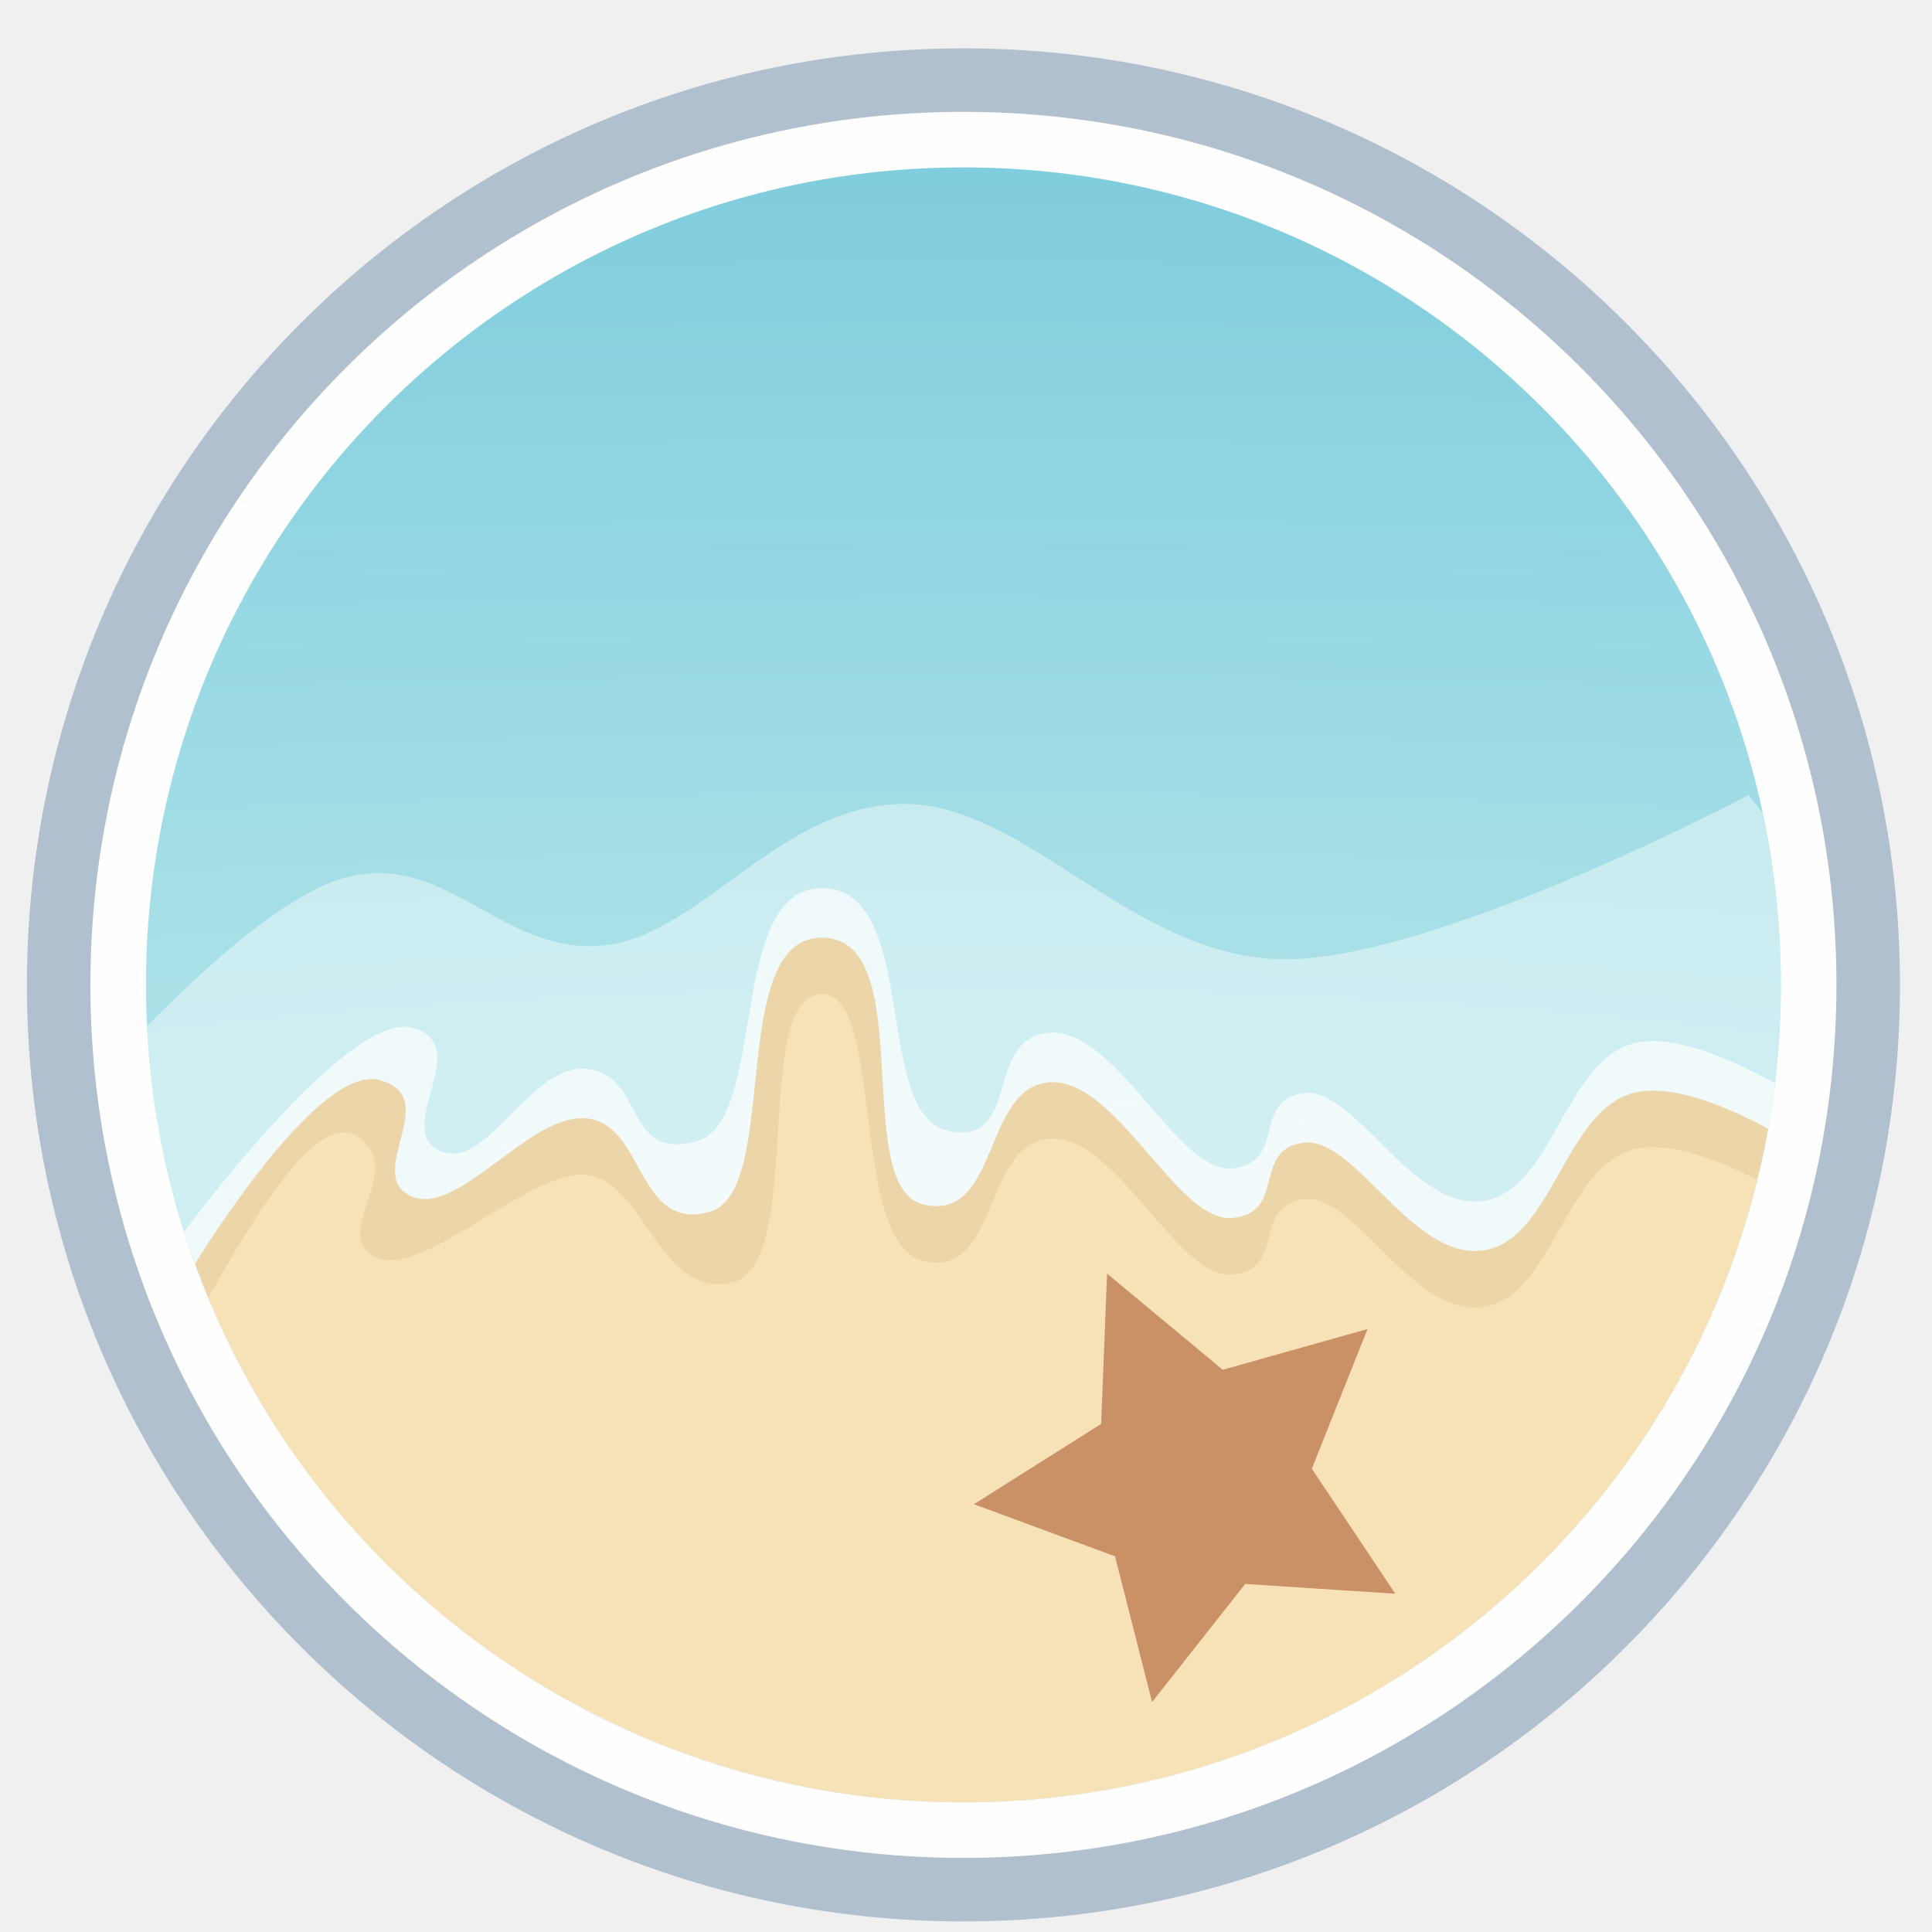
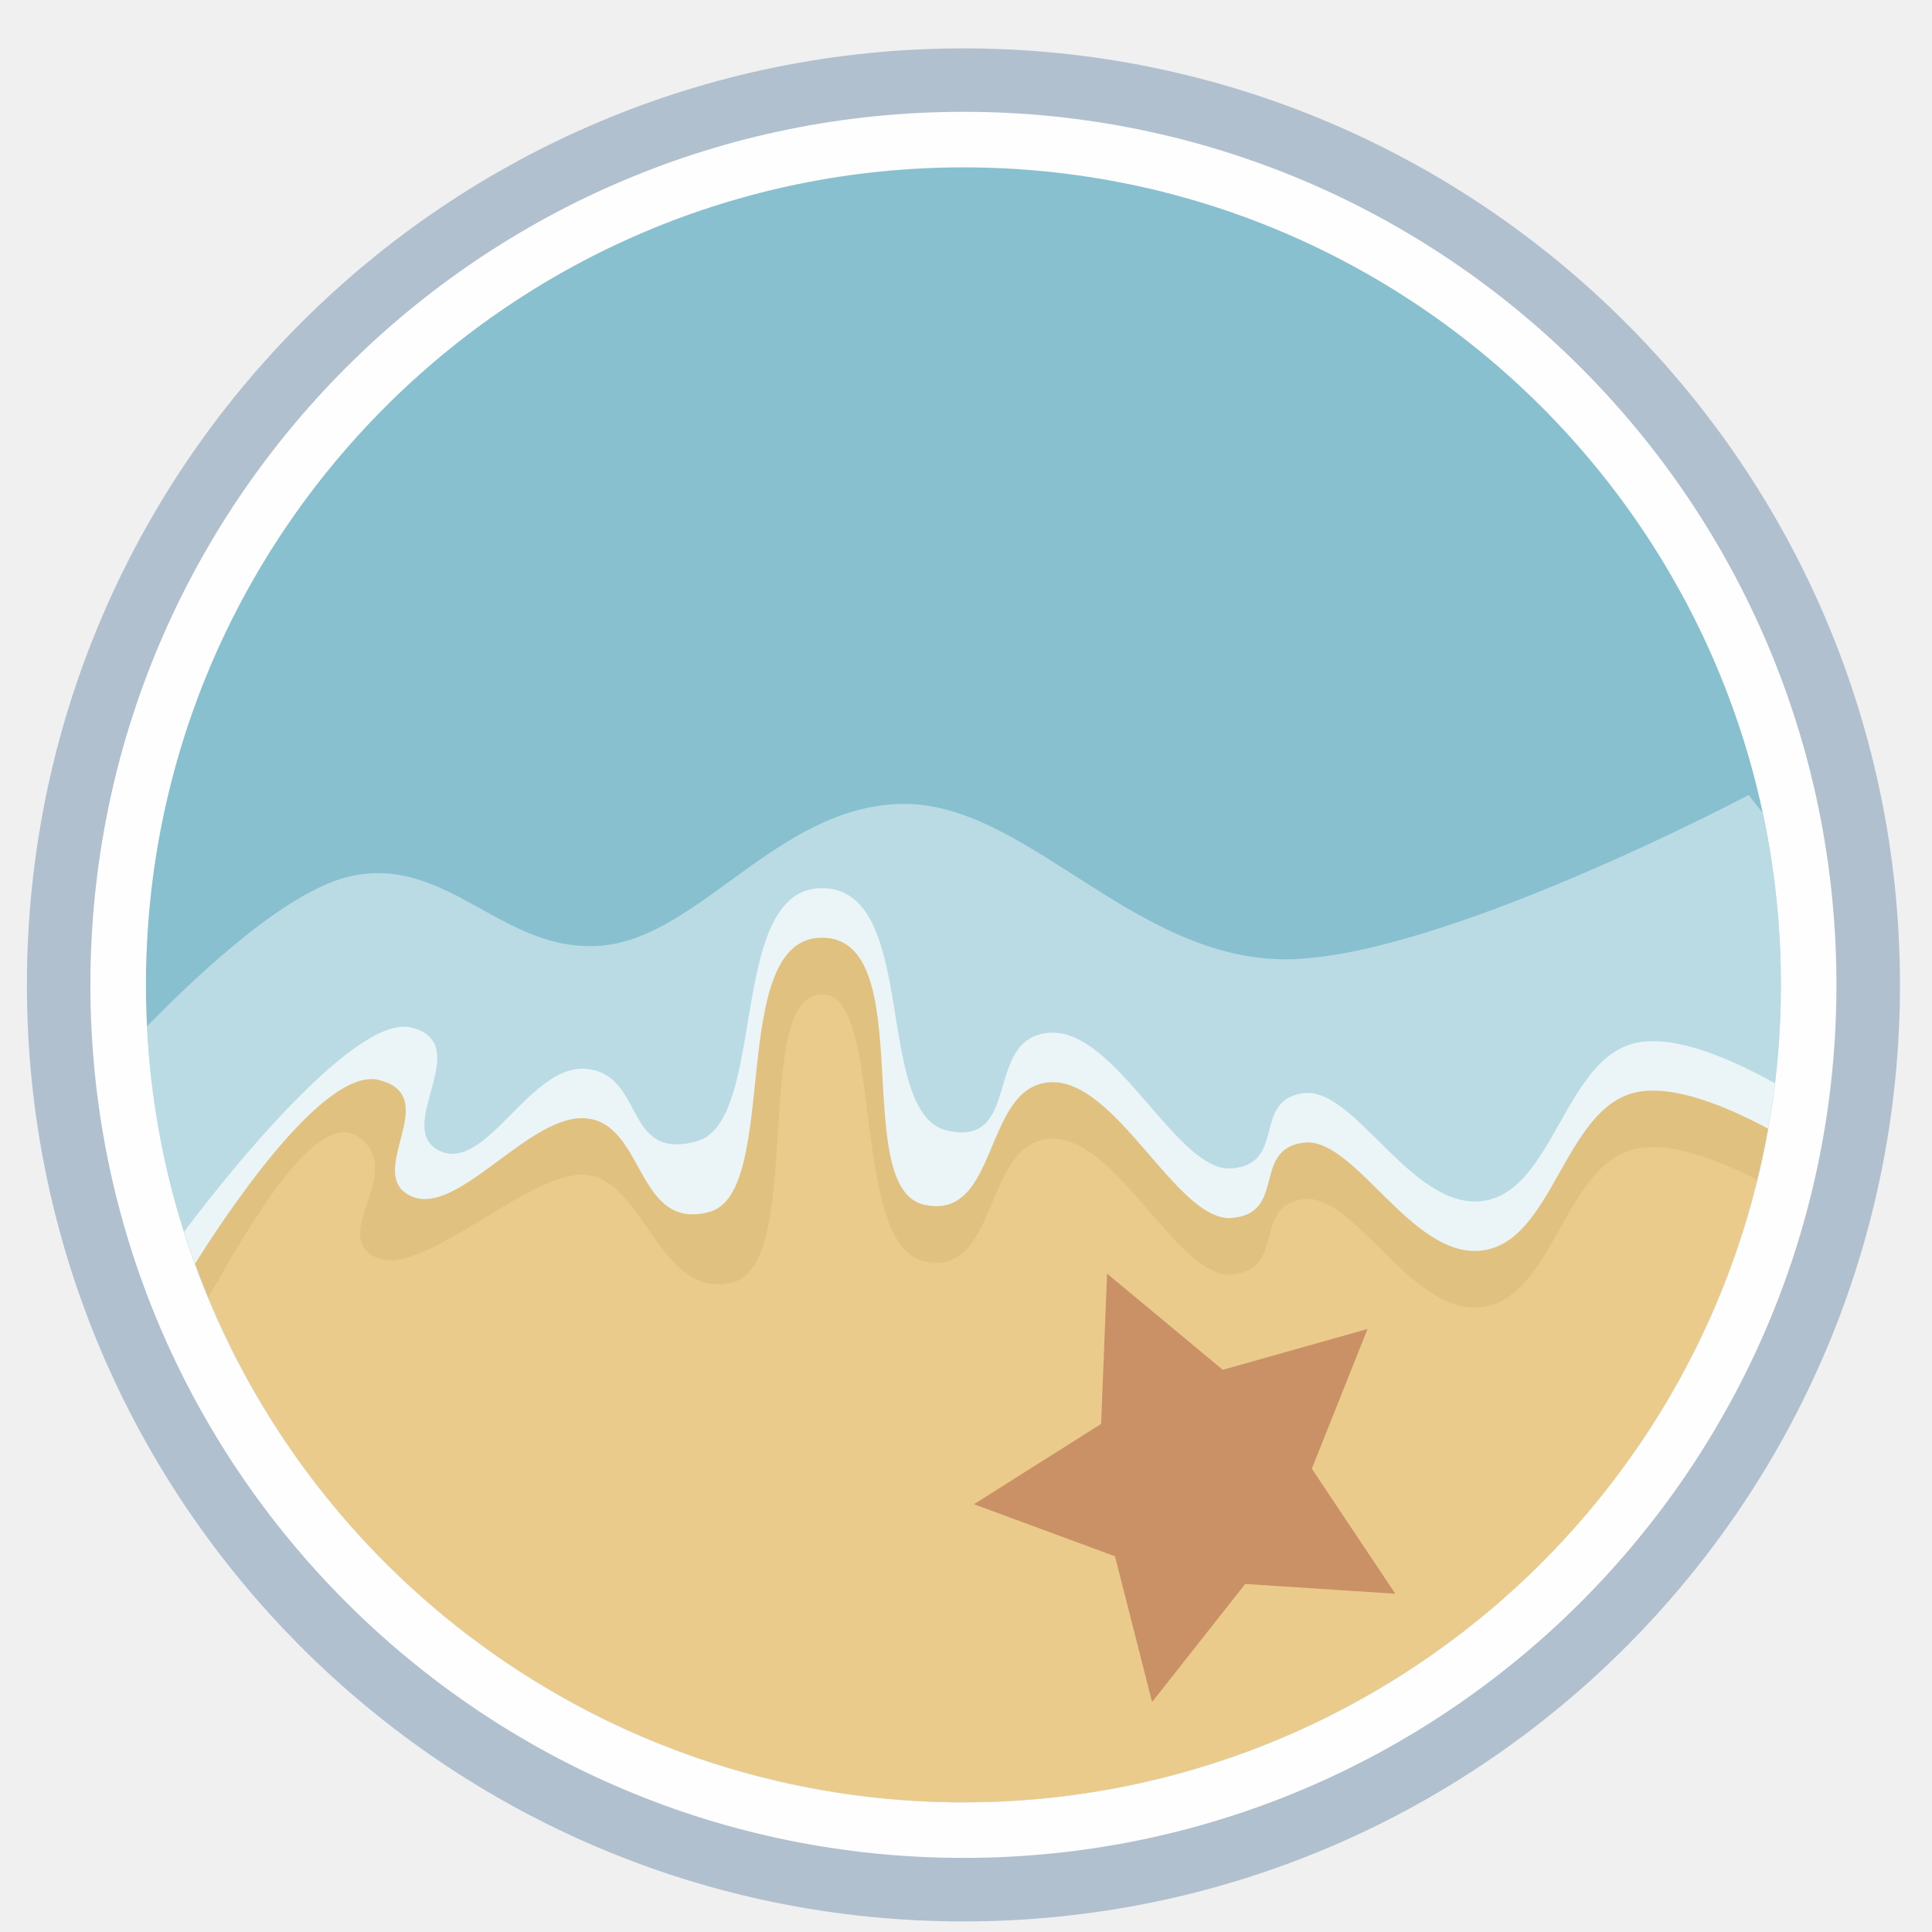
- <svg xmlns="http://www.w3.org/2000/svg" xmlns:xlink="http://www.w3.org/1999/xlink" height="48" width="48" version="1.1" id="svg6">
-   <defs id="defs10">
-     <linearGradient id="linearGradient847">
-       <stop style="stop-color:#b3e6ea;stop-opacity:1" offset="0" id="stop843" />
-       <stop style="stop-color:#6dc4d9;stop-opacity:1" offset="1" id="stop845" />
-     </linearGradient>
-     <radialGradient xlink:href="#linearGradient847" id="radialGradient849" cx="23.745" cy="30.413" fx="23.745" fy="30.413" r="20.31" gradientTransform="matrix(11.37188,0,0,1.62628,-246.4423,-20.52925)" gradientUnits="userSpaceOnUse" />
-   </defs>
-   <circle cx="23.941" cy="31.535" fill="#74a2f3" opacity=".99" r="13.233" transform="matrix(1.758306 0 0 1.758306 -18.15909 -30.97875)" id="circle2" style="fill:#b0bfce;fill-opacity:1" />
-   <ellipse cx="23.936" cy="24.469" fill="#74a2f3" opacity="0.99" id="circle831" style="fill:#ffffff;fill-opacity:0.994;stroke-width:1.639" rx="21.69" ry="21.69" />
-   <ellipse cx="23.936" cy="24.469" fill="#74a2f3" opacity="0.99" id="ellipse833" style="fill:url(#radialGradient849);fill-opacity:1;stroke-width:1.535" rx="20.31" ry="20.31" />
+ <svg xmlns="http://www.w3.org/2000/svg" height="48" width="48" version="1.1" id="svg6">
+   <defs id="defs10" />
+   <path id="circle2" style="opacity:0.99;fill:#b0bfce" transform="matrix(1.758306 0 0 1.758306 -18.15909 -30.97875)" d="M 37.174,31.535 A 13.233,13.233 0 0 1 23.941,44.768 13.233,13.233 0 0 1 10.708,31.535 13.233,13.233 0 0 1 23.941,18.302 13.233,13.233 0 0 1 37.174,31.535 Z" />
+   <path id="circle831" style="opacity:0.99;fill:#ffffff;fill-opacity:0.994;stroke-width:1.639" d="M 45.626,24.469 A 21.69,21.69 0 0 1 23.936,46.159 21.69,21.69 0 0 1 2.246,24.469 21.69,21.69 0 0 1 23.936,2.778 21.69,21.69 0 0 1 45.626,24.469 Z" />
+   <path id="ellipse833" style="opacity:0.99;fill:#88c0d0;stroke-width:1.535;fill-opacity:1" d="M 44.246,24.469 A 20.31,20.31 0 0 1 23.936,44.779 20.31,20.31 0 0 1 3.626,24.469 20.31,20.31 0 0 1 23.936,4.158 20.31,20.31 0 0 1 44.246,24.469 Z" />
  <path id="path854" style="fill:#ffffff;fill-opacity:0.702;stroke:none;stroke-width:1px;stroke-linecap:butt;stroke-linejoin:miter;stroke-opacity:1" d="M 20.443 22.066 C 18.032 22.031 19.098 27.877 17.297 28.359 C 15.496 28.842 16.024 26.732 14.6 26.559 C 13.175 26.385 12.089 29.151 10.92 28.59 C 9.751 28.029 11.833 25.945 10.227 25.529 C 8.624 25.114 4.598 30.57 4.574 30.602 A 20.31 20.31 0 0 0 23.936 44.779 A 20.31 20.31 0 0 0 44.098 26.912 C 43.001 26.306 41.622 25.702 40.654 25.908 C 38.862 26.29 38.597 29.609 36.832 29.838 C 35.067 30.067 33.662 26.985 32.379 27.16 C 31.096 27.335 31.972 28.911 30.607 29.029 C 29.242 29.147 27.741 25.547 26.078 25.658 C 24.415 25.77 25.409 28.502 23.545 28.092 C 21.681 27.681 22.855 22.102 20.443 22.066 z " />
  <path id="path905" style="fill:#ffffff;fill-opacity:0.416;stroke:none;stroke-width:1px;stroke-linecap:butt;stroke-linejoin:miter;stroke-opacity:1" d="M 43.445 19.752 C 43.445 19.752 35.555 23.928 31.801 23.832 C 28.046 23.736 25.431 19.889 22.363 19.973 C 19.296 20.057 17.372 23.288 14.941 23.494 C 12.511 23.7 11.161 21.271 8.76 21.758 C 7.208 22.073 5.048 24.075 3.652 25.498 A 20.31 20.31 0 0 0 23.936 44.779 A 20.31 20.31 0 0 0 44.246 24.469 A 20.31 20.31 0 0 0 43.789 20.191 L 43.445 19.752 z " />
-   <path id="path852" style="fill:#f7e2b7;stroke:none;stroke-width:1px;stroke-linecap:butt;stroke-linejoin:miter;stroke-opacity:1;fill-opacity:1" d="M 20.441 23.297 C 18.03 23.262 19.422 29.629 17.621 30.111 C 15.82 30.594 16.022 27.962 14.598 27.789 C 13.173 27.616 11.371 30.274 10.201 29.713 C 9.032 29.152 11.031 27.25 9.424 26.834 C 8.028 26.473 5.514 30.33 4.846 31.398 A 20.31 20.31 0 0 0 23.936 44.779 A 20.31 20.31 0 0 0 43.928 28.041 C 42.863 27.472 41.565 26.943 40.654 27.137 C 38.862 27.518 38.595 30.839 36.83 31.068 C 35.065 31.297 33.662 28.216 32.379 28.391 C 31.096 28.565 31.972 30.142 30.607 30.26 C 29.242 30.378 27.741 26.777 26.078 26.889 C 24.415 27 24.827 30.342 22.963 29.932 C 21.099 29.521 22.853 23.332 20.441 23.297 z " />
+   <path id="path852" style="fill:#ebcb8b;stroke:none;stroke-width:1px;stroke-linecap:butt;stroke-linejoin:miter;stroke-opacity:1;fill-opacity:1" d="M 20.441 23.297 C 18.03 23.262 19.422 29.629 17.621 30.111 C 15.82 30.594 16.022 27.962 14.598 27.789 C 13.173 27.616 11.371 30.274 10.201 29.713 C 9.032 29.152 11.031 27.25 9.424 26.834 C 8.028 26.473 5.514 30.33 4.846 31.398 A 20.31 20.31 0 0 0 23.936 44.779 A 20.31 20.31 0 0 0 43.928 28.041 C 42.863 27.472 41.565 26.943 40.654 27.137 C 38.862 27.518 38.595 30.839 36.83 31.068 C 35.065 31.297 33.662 28.216 32.379 28.391 C 31.096 28.565 31.972 30.142 30.607 30.26 C 29.242 30.378 27.741 26.777 26.078 26.889 C 24.415 27 24.827 30.342 22.963 29.932 C 21.099 29.521 22.853 23.332 20.441 23.297 z " />
  <path id="path865" style="fill:#704f0c;stroke:none;stroke-width:1px;stroke-linecap:butt;stroke-linejoin:miter;stroke-opacity:1;fill-opacity:0.079" d="M 20.441 23.297 C 18.03 23.262 19.422 29.629 17.621 30.111 C 15.82 30.594 16.022 27.962 14.598 27.789 C 13.173 27.616 11.371 30.274 10.201 29.713 C 9.032 29.152 11.031 27.25 9.424 26.834 C 8.028 26.473 5.514 30.33 4.846 31.398 A 20.31 20.31 0 0 0 5.174 32.238 C 6.033 30.745 7.796 27.535 8.873 28.23 C 10.145 29.052 8.165 30.675 9.334 31.236 C 10.503 31.797 13.173 29.02 14.598 29.193 C 16.022 29.367 16.414 32.336 18.215 31.854 C 20.016 31.371 18.645 24.675 20.441 24.701 C 21.981 24.724 21.099 30.925 22.963 31.336 C 24.827 31.747 24.415 28.405 26.078 28.293 C 27.741 28.181 29.242 31.782 30.607 31.664 C 31.972 31.546 31.096 29.97 32.379 29.795 C 33.662 29.62 35.065 32.702 36.83 32.473 C 38.595 32.244 38.862 28.922 40.654 28.541 C 41.491 28.363 42.649 28.8 43.658 29.312 A 20.31 20.31 0 0 0 43.928 28.041 C 42.863 27.472 41.565 26.943 40.654 27.137 C 38.862 27.518 38.595 30.839 36.83 31.068 C 35.065 31.297 33.662 28.216 32.379 28.391 C 31.096 28.565 31.972 30.142 30.607 30.26 C 29.242 30.378 27.741 26.777 26.078 26.889 C 24.415 27 24.827 30.342 22.963 29.932 C 21.099 29.521 22.853 23.332 20.441 23.297 z " />
  <path style="fill:#cb9166;fill-opacity:1;stroke:none;stroke-width:0.8;stroke-linecap:square" id="path872" d="m 34.666,39.596 -3.729,-0.243 -2.314,2.934 -0.921,-3.621 -3.505,-1.294 3.16,-1.995 0.148,-3.734 2.874,2.389 3.597,-1.013 -1.384,3.471 z" />
</svg>
